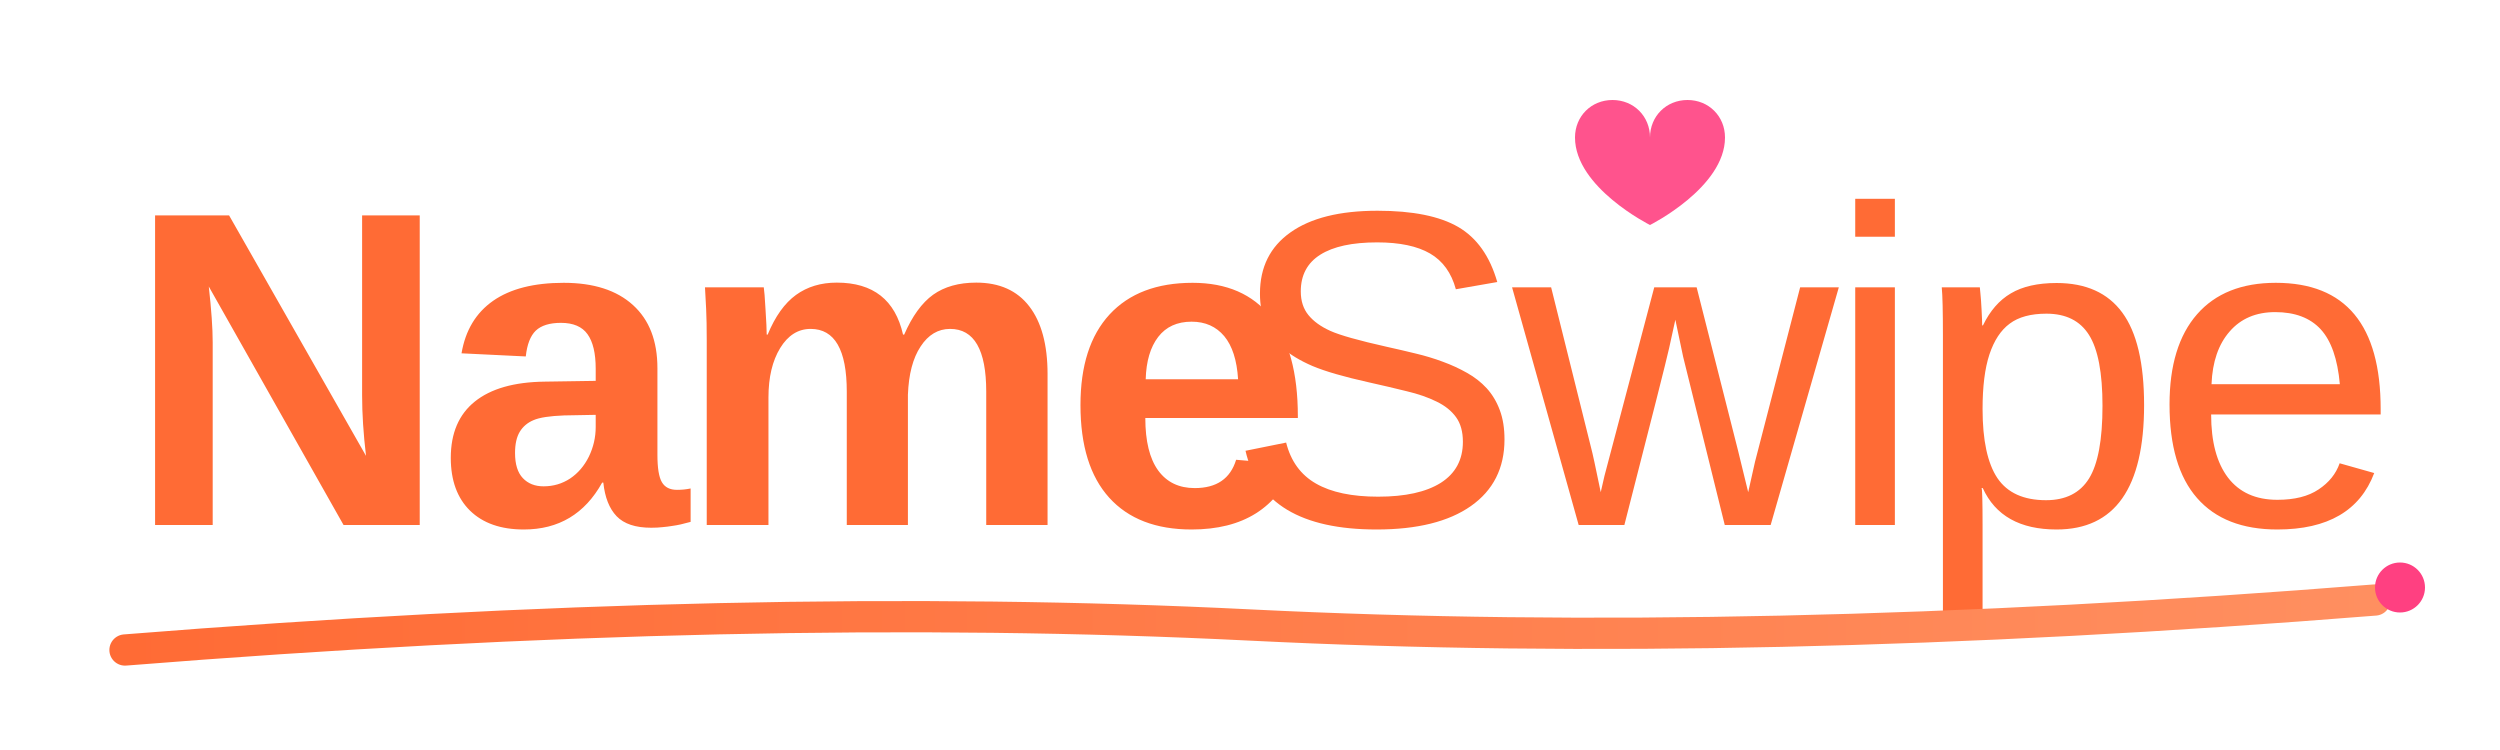
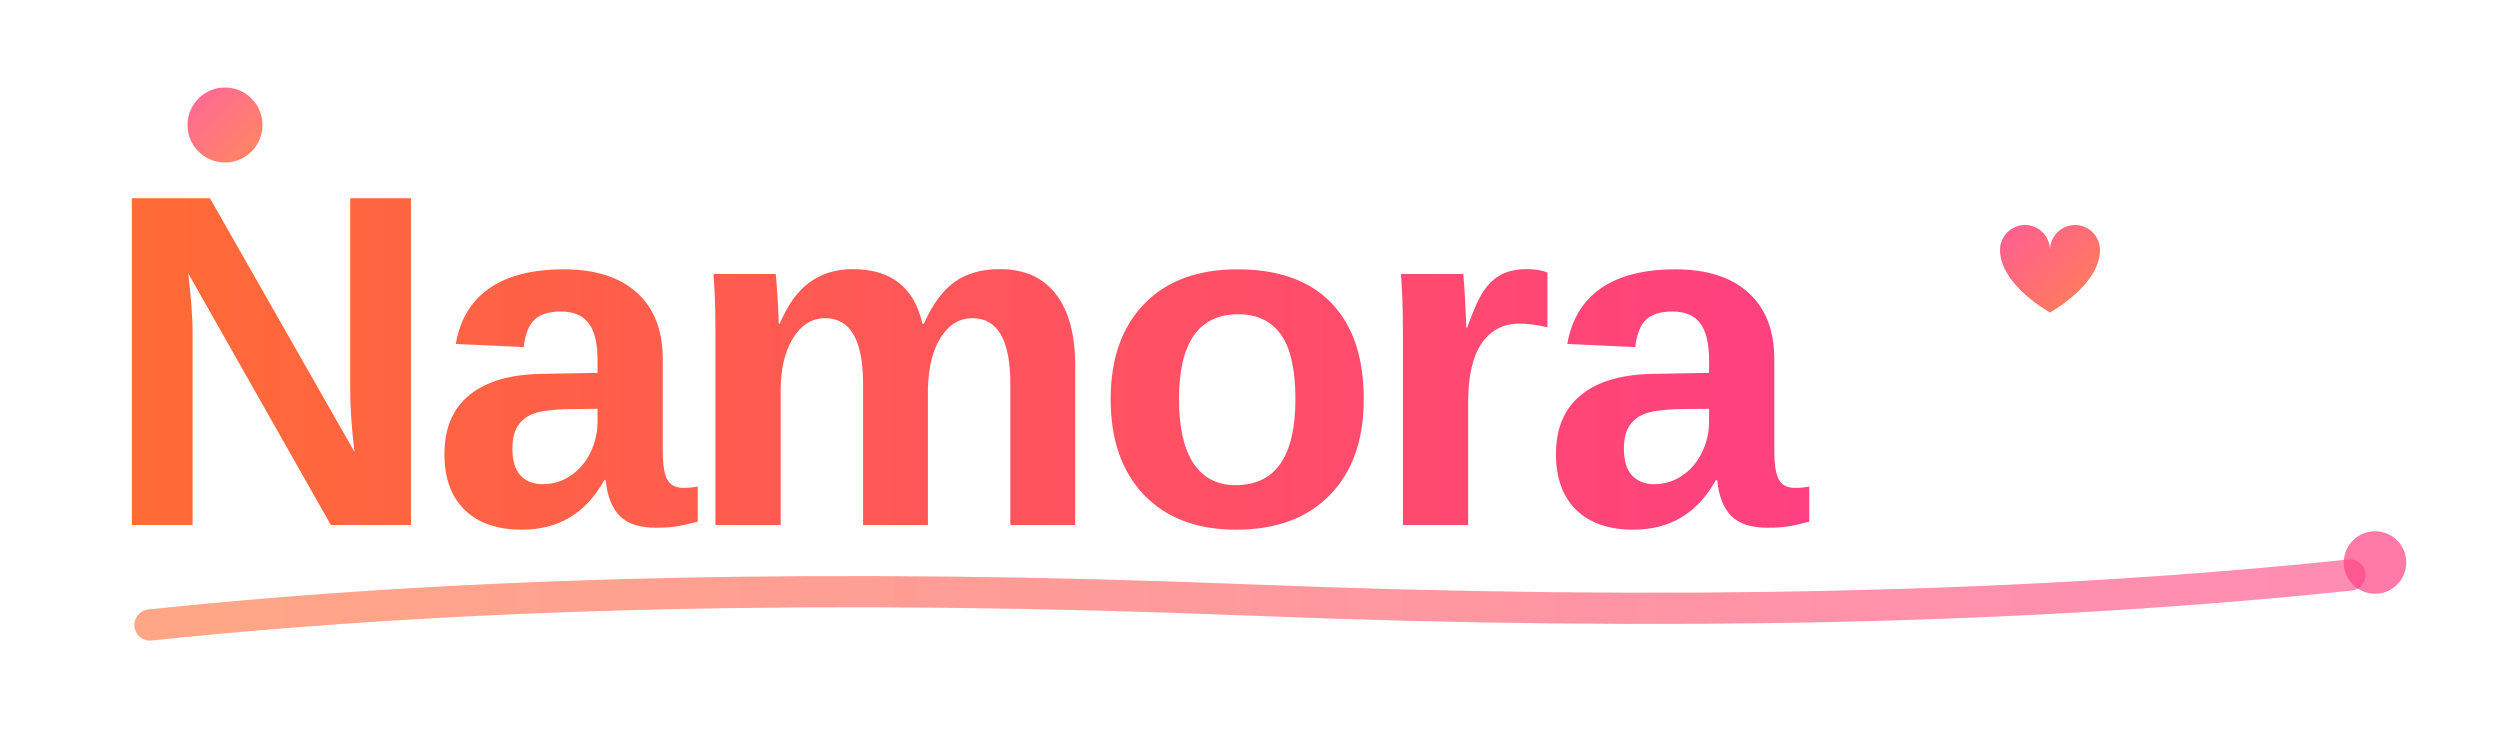
<svg xmlns="http://www.w3.org/2000/svg" viewBox="0 0 200 60">
  <defs>
    <linearGradient id="logoGrad" x1="0%" y1="0%" x2="100%" y2="0%">
      <stop offset="0%" stop-color="#FF6B35" />
-       <stop offset="100%" stop-color="#FF8F60" />
+       <stop offset="100%" stop-color="#FF4081" />
+     </linearGradient>
+     <linearGradient id="heartGrad" x1="0%" y1="0%" x2="100%" y2="100%">
+       <stop offset="0%" stop-color="#FF4081" />
+       <stop offset="100%" stop-color="#FF6B35" />
    </linearGradient>
  </defs>
-   <text x="10" y="42" font-family="Arial, Helvetica, sans-serif" font-size="36" font-weight="700" fill="#FF6B35" letter-spacing="-1">Name</text>
-   <text x="98" y="42" font-family="Arial, Helvetica, sans-serif" font-size="36" font-weight="300" fill="#FF6B35" letter-spacing="-1">Swipe</text>
-   <g transform="translate(120, 8)">
-     <path d="M6 3C6 1.3 7.3 0 9 0s3 1.3 3 3c0 0 0 0 0 0C12 1.3 13.3 0 15 0s3 1.3 3 3c0 4-6 7-6 7S6 7 6 3z" fill="#FF4081" opacity="0.9" />
+   <circle cx="18" cy="10" r="3" fill="url(#heartGrad)" opacity="0.8" />
+   <text x="8" y="42" font-family="Arial, Helvetica, sans-serif" font-size="38" font-weight="800" fill="url(#logoGrad)" letter-spacing="-1">Namora</text>
+   <g transform="translate(156, 18)">
+     <path d="M4 2C4 0.9 4.9 0 6 0s2 0.9 2 2c0 0 0 0 0 0C8 0.9 8.9 0 10 0s2 0.9 2 2c0 2.8-4 5-4 5S4 4.8 4 2z" fill="url(#heartGrad)" opacity="0.85" />
  </g>
-   <path d="M10 52 Q60 48 100 50 Q140 52 190 48" stroke="url(#logoGrad)" stroke-width="2.5" fill="none" stroke-linecap="round" />
-   <circle cx="192" cy="47" r="2" fill="#FF4081" />
+   <path d="M12 50 Q50 46 100 48 Q150 50 188 46" stroke="url(#logoGrad)" stroke-width="2.5" fill="none" stroke-linecap="round" opacity="0.6" />
+   <circle cx="190" cy="45" r="2.5" fill="#FF4081" opacity="0.7" />
</svg>
